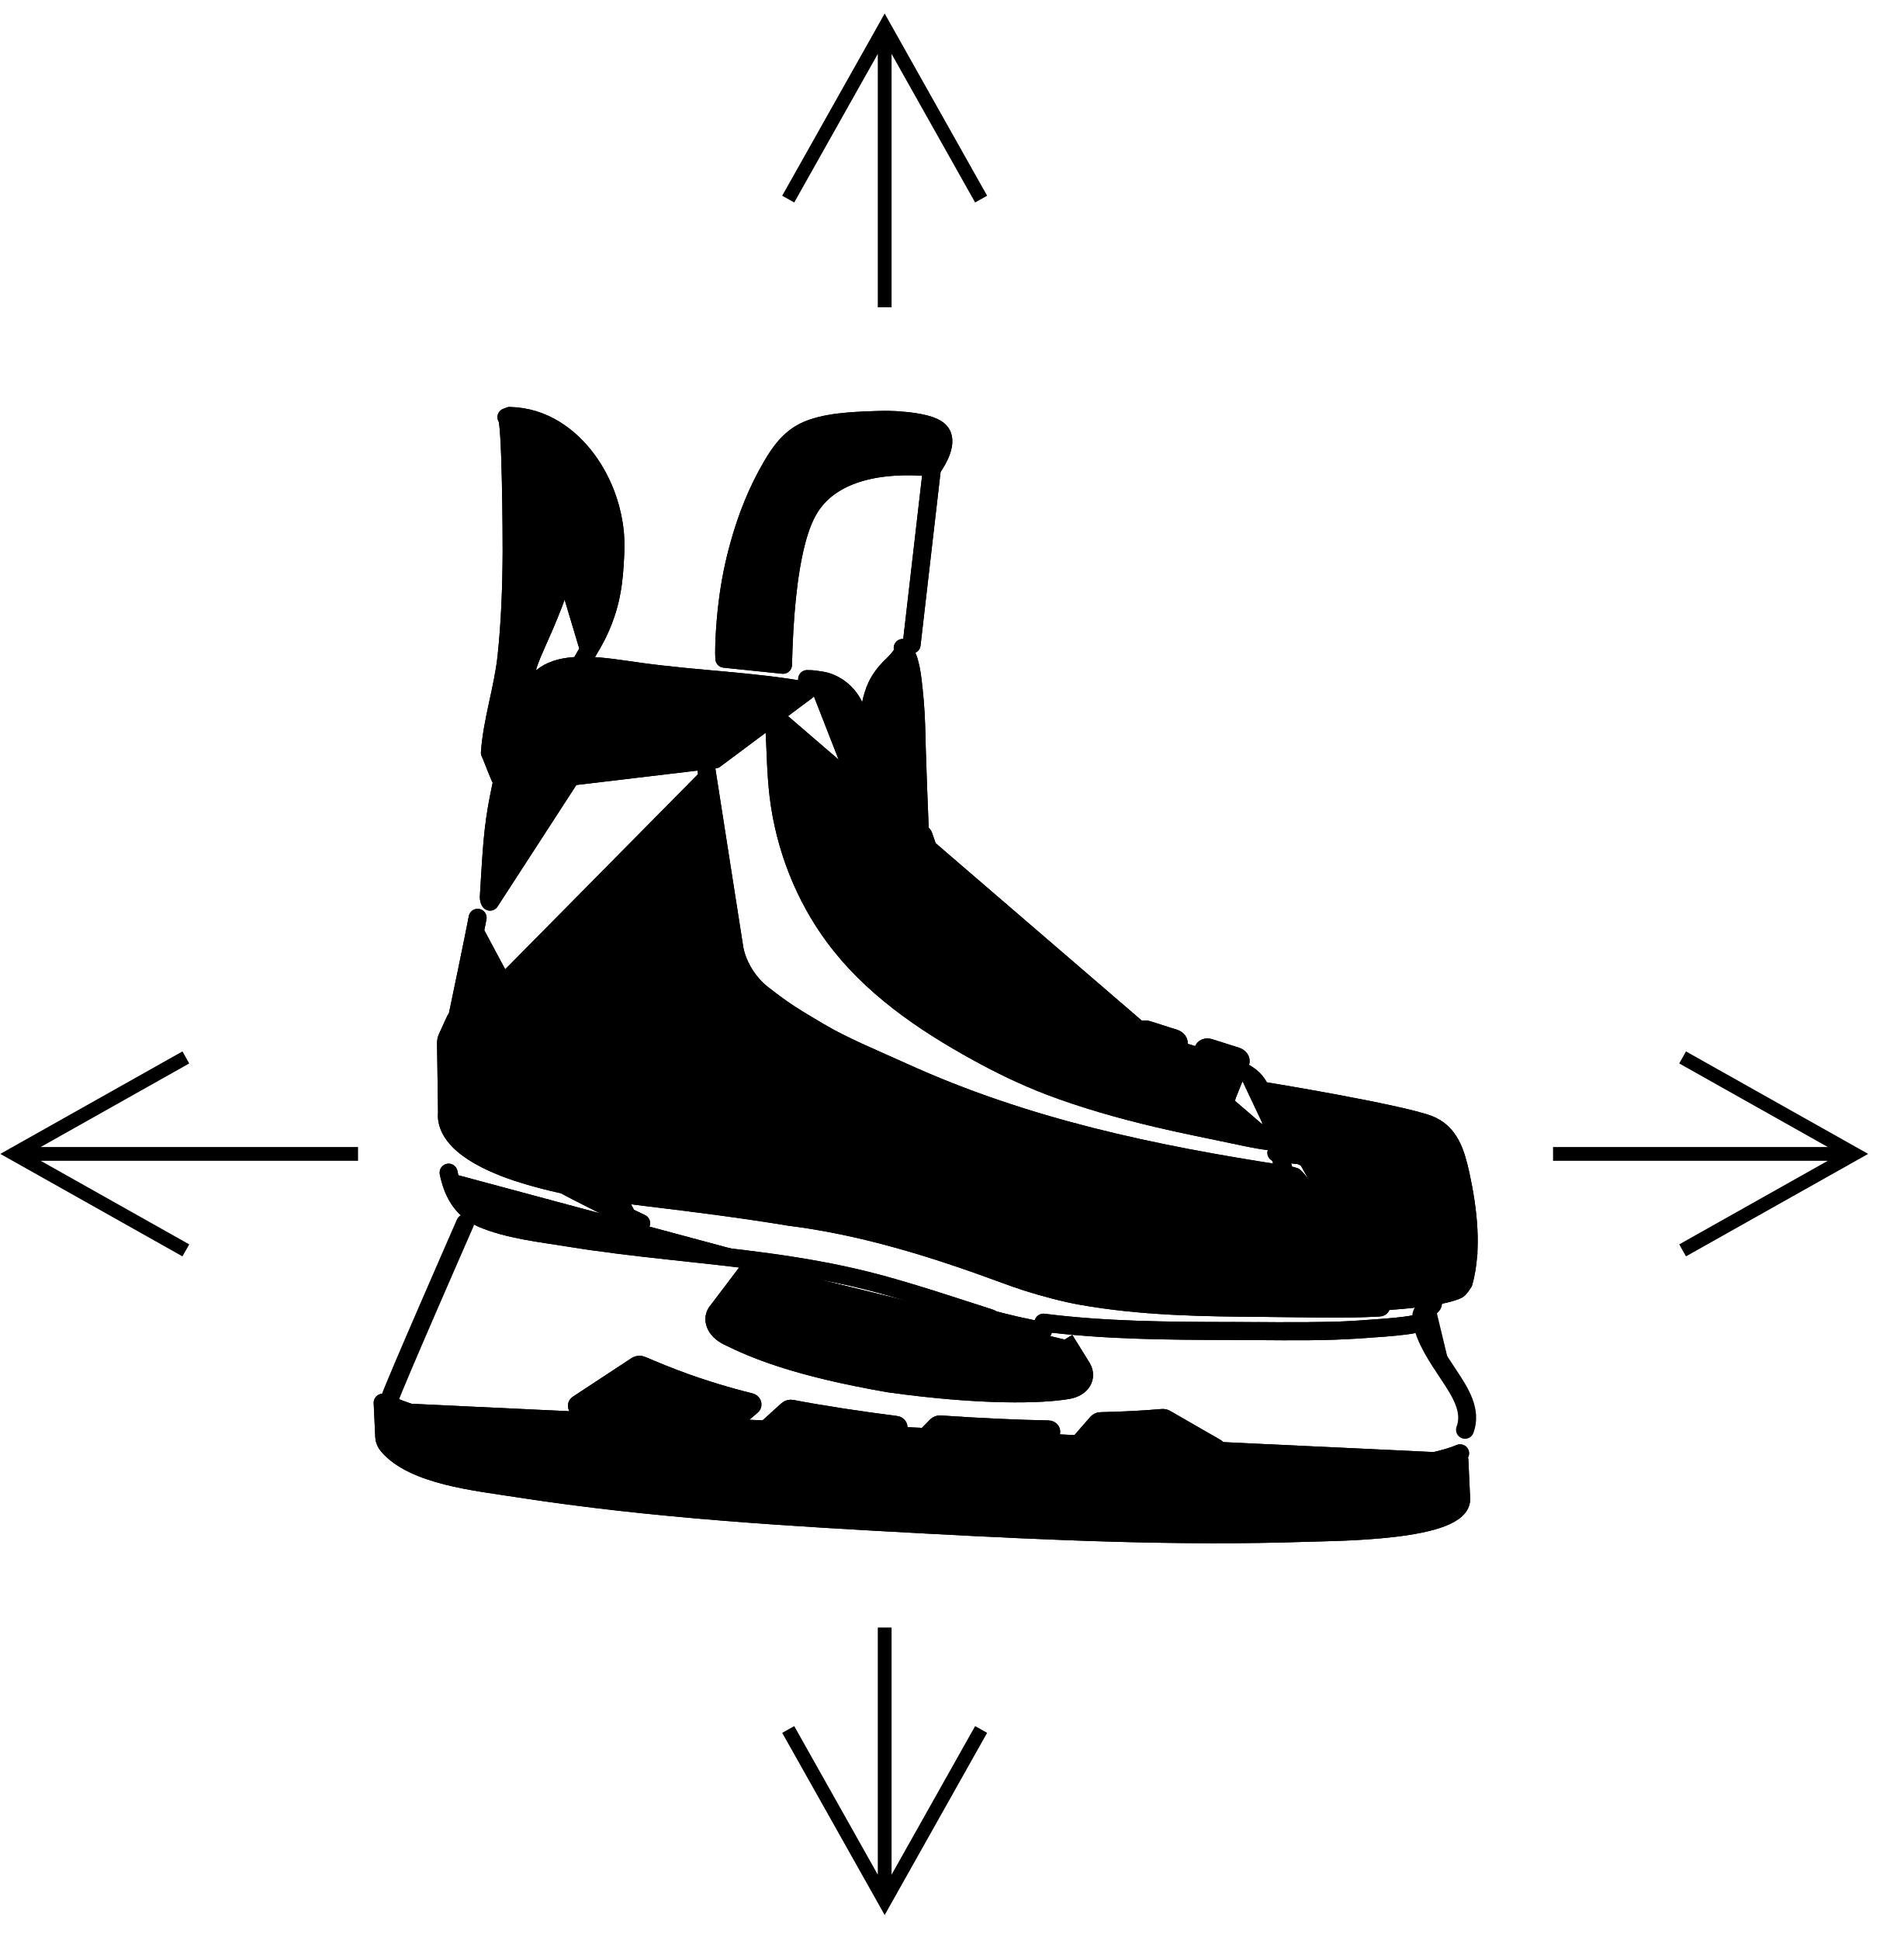
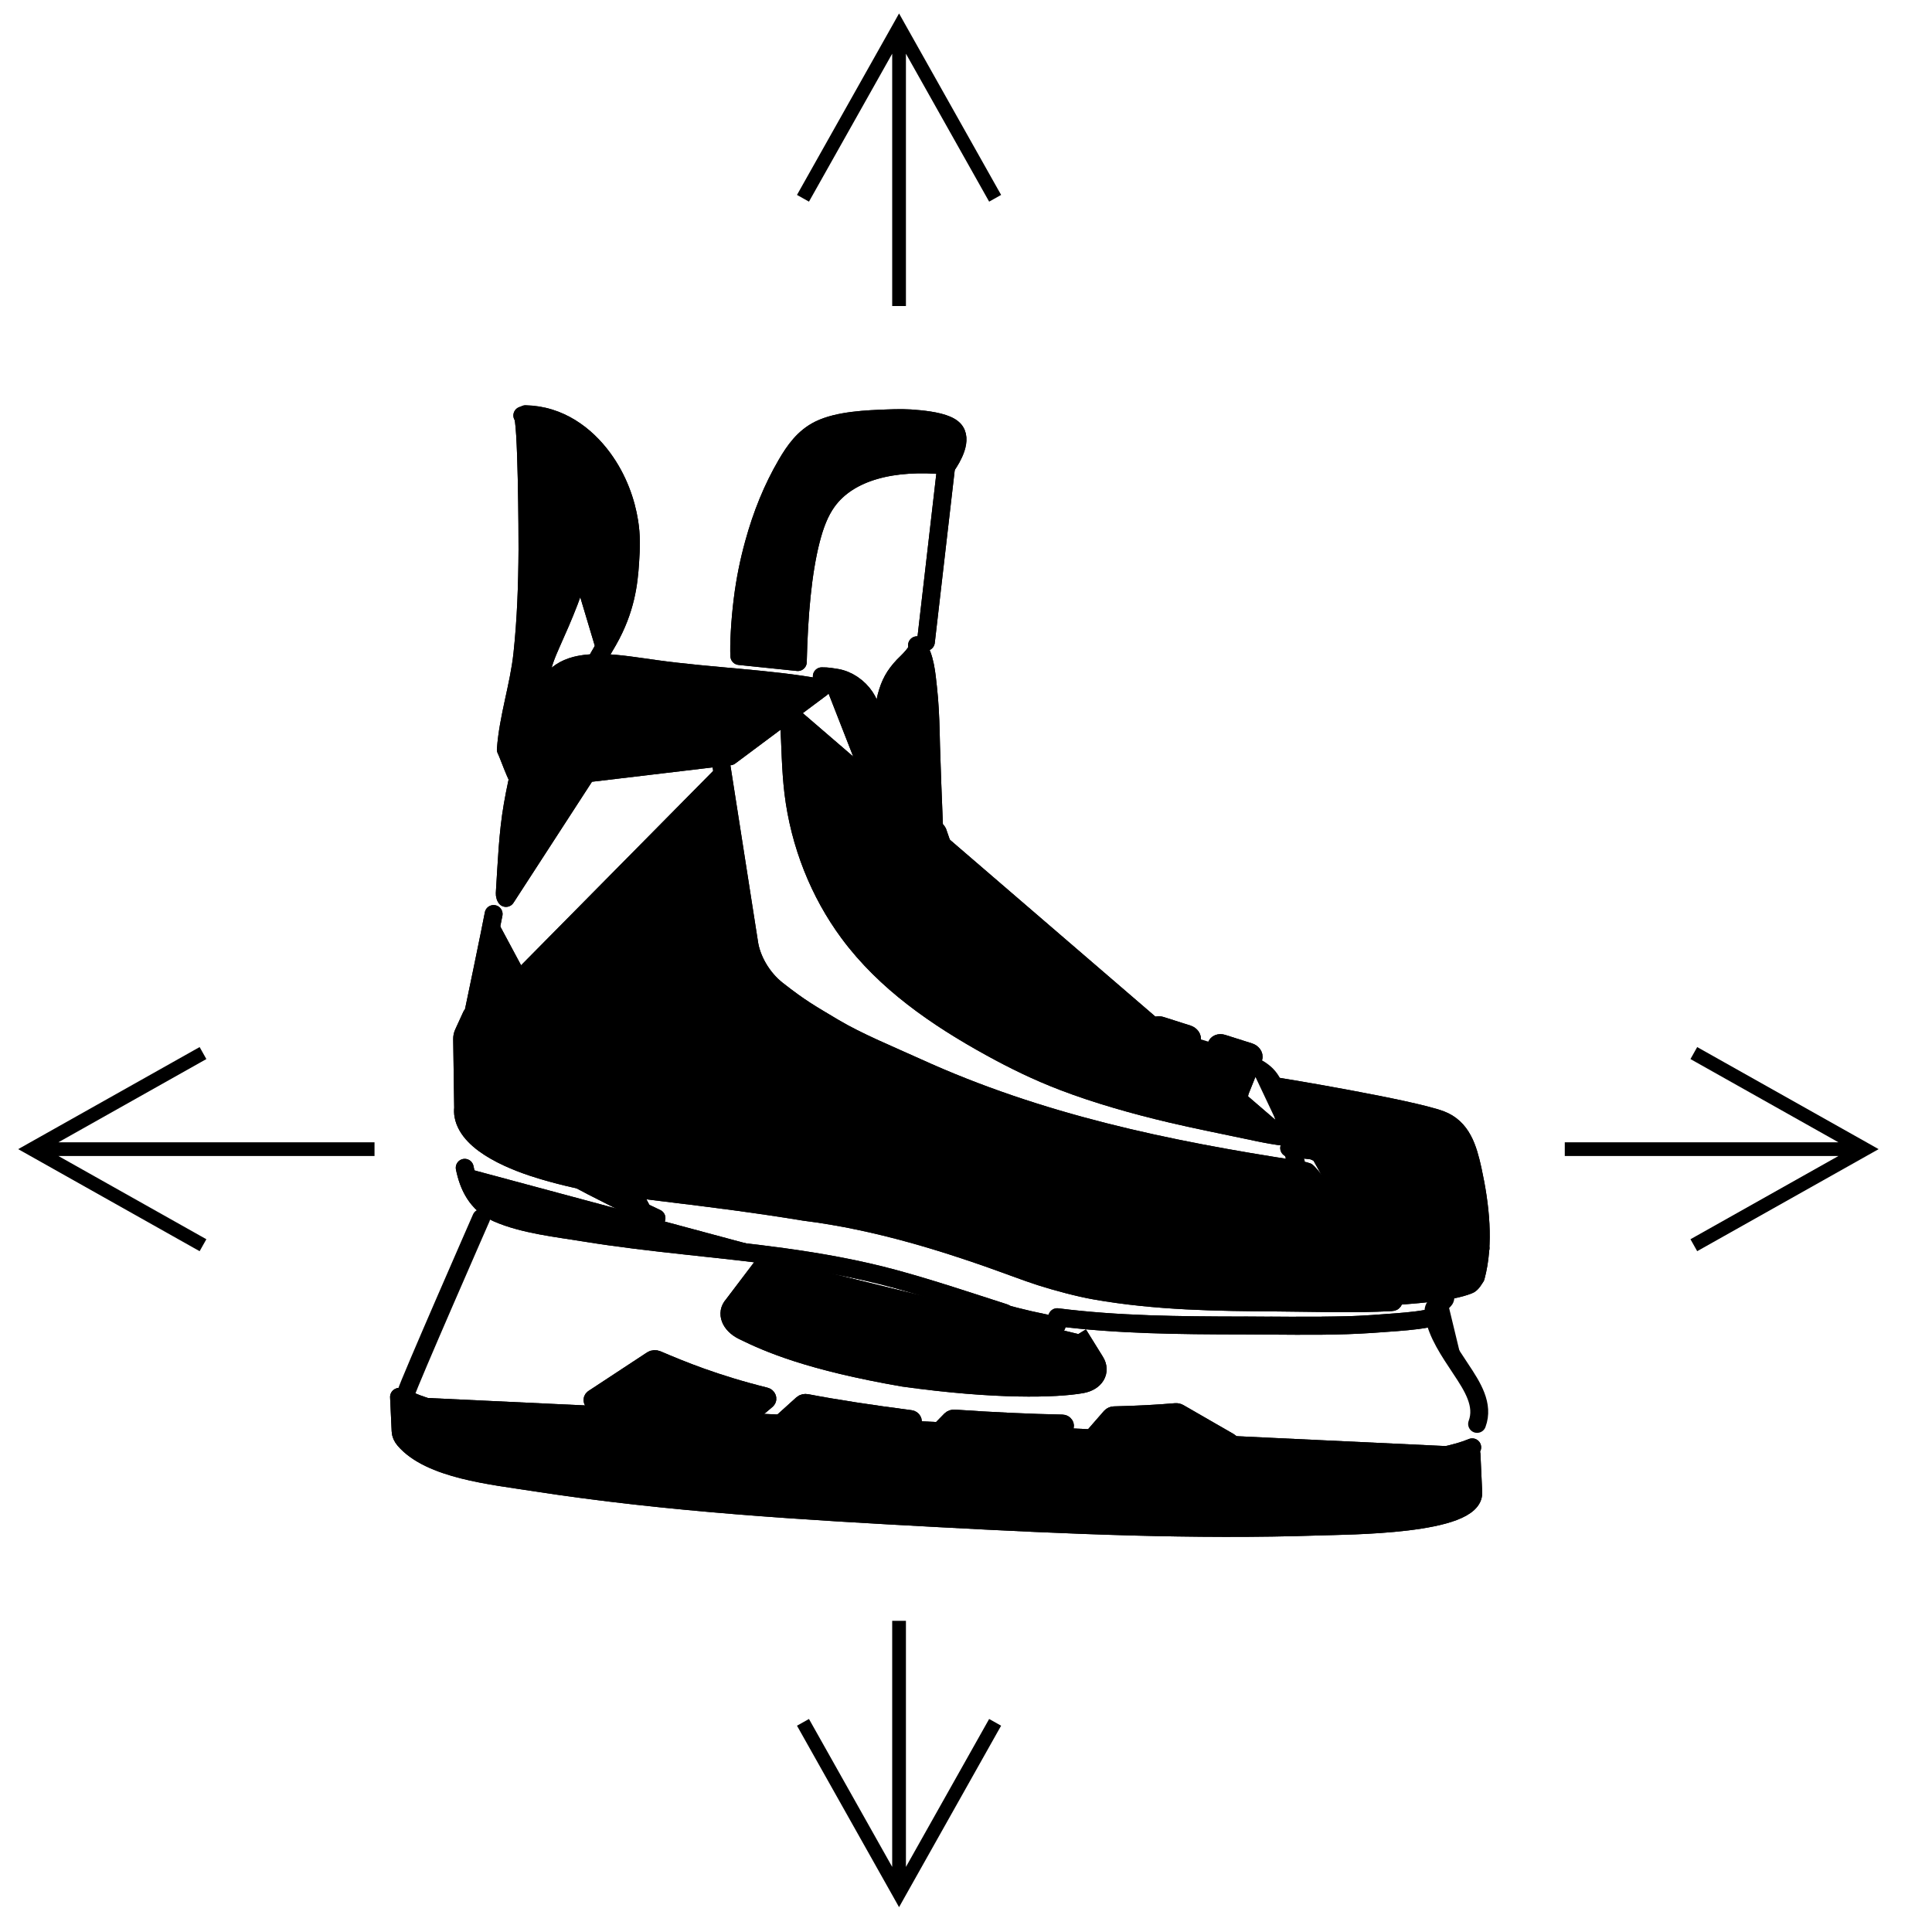
- <svg xmlns="http://www.w3.org/2000/svg" viewBox="0 0 53 54">
+ <svg xmlns="http://www.w3.org/2000/svg" viewBox="0 0 53 54" width="74" height="74">
  <path d="M10.686 39.038C15.408 41.251 37.277 41.879 40.649 40.453" stroke="black" stroke-width="0.5" stroke-linecap="round" stroke-linejoin="round" />
  <path d="M32.773 29.225C33.266 29.368 33.054 29.319 33.489 29.426" stroke="black" stroke-width="0.5" stroke-linecap="round" stroke-linejoin="round" />
  <path d="M31.063 28.715C31.117 28.73 31.172 28.745 31.228 28.761C31.404 28.811 31.588 28.865 31.775 28.92" stroke="black" stroke-width="0.5" stroke-linecap="round" stroke-linejoin="round" />
  <path d="M29.616 28.286C29.778 28.345 29.873 28.376 30.039 28.426" stroke="black" stroke-width="0.5" stroke-linecap="round" stroke-linejoin="round" />
  <path d="M28.277 27.586C28.418 27.682 28.472 27.716 28.619 27.803" stroke="black" stroke-width="0.5" stroke-linecap="round" stroke-linejoin="round" />
  <path d="M25.777 24.139C25.857 24.369 25.827 24.256 25.857 24.369" stroke="black" stroke-width="0.5" stroke-linecap="round" stroke-linejoin="round" />
  <path d="M13.297 25.547C13.273 25.702 12.686 28.548 12.652 28.669C12.632 28.742 12.608 28.807 12.601 28.861C12.595 28.893 12.596 28.921 12.599 28.956C12.665 29.817 12.942 30.878 13.608 31.547C14.144 32.085 14.824 32.506 15.488 32.865C16.198 33.249 17.091 33.694 17.849 34.047" stroke="black" stroke-width="0.5" stroke-linecap="round" stroke-linejoin="round" />
  <path d="M12.677 28.384L12.451 28.878C12.428 28.928 12.416 28.984 12.417 29.042L12.445 30.968C12.438 31.039 12.439 31.111 12.452 31.182C12.602 32 13.939 32.499 14.683 32.718C15.918 33.082 16.848 33.184 18.114 33.337C19.404 33.493 20.694 33.657 21.981 33.87C24.017 34.125 25.986 34.738 27.928 35.454C28.151 35.536 28.344 35.606 28.58 35.682C29.036 35.828 29.657 35.994 30.108 36.073C31.807 36.373 33.519 36.395 35.21 36.406C36.266 36.413 37.341 36.454 38.388 36.396C38.429 36.394 38.474 36.391 38.453 36.273C38.313 35.91 36.169 32.764 36.011 32.737C35.946 32.727 35.856 32.705 35.774 32.692C32.118 32.132 28.55 31.39 25.121 29.826C24.406 29.501 23.476 29.12 22.806 28.72C22.112 28.305 21.886 28.185 21.227 27.67C20.789 27.327 20.498 26.797 20.436 26.338L19.652 21.326" stroke="black" stroke-width="0.5" stroke-linecap="round" stroke-linejoin="round" />
  <path d="M14.601 20.117C14.491 19.05 14.629 18.617 14.914 17.979C15.565 16.522 16.396 14.632 15.578 12.917C15.373 12.488 15.02 12.027 14.731 11.822C14.578 11.714 14.444 11.677 14.099 11.613C14.231 11.638 14.245 15.036 14.243 15.357C14.238 16.336 14.204 17.312 14.101 18.276C14.004 19.183 13.704 20.037 13.638 20.95C13.719 21.107 13.893 21.658 14.141 22.073" stroke="black" stroke-width="0.5" stroke-linecap="round" stroke-linejoin="round" />
  <path fill-rule="evenodd" clip-rule="evenodd" d="M15.9 21.616L19.901 21.14L22.463 19.229C20.986 18.957 19.448 18.922 17.807 18.696C17.316 18.628 16.817 18.544 16.364 18.532C16.079 18.524 15.812 18.545 15.587 18.603C15.279 18.684 15.05 18.835 14.869 19.074C14.774 19.198 14.694 19.347 14.628 19.48C14.534 19.667 14.471 19.822 14.402 20.106C14.182 20.898 13.97 21.694 13.829 22.509C13.691 23.303 13.663 24.112 13.611 24.922C13.607 24.981 13.603 25.04 13.642 25.098L15.9 21.616Z" stroke="black" stroke-width="0.5" stroke-linecap="round" stroke-linejoin="round" />
  <path d="M16.224 18.381C16.378 18.11 16.441 18.009 16.497 17.91C16.998 17.032 17.075 16.285 17.112 15.731C17.143 15.282 17.148 14.961 17.088 14.586C17.003 14.042 16.782 13.387 16.351 12.802C15.876 12.156 15.143 11.597 14.187 11.578" stroke="black" stroke-width="0.5" stroke-linecap="round" stroke-linejoin="round" />
  <path d="M21.516 19.569C21.536 19.782 21.553 20.15 21.558 20.239C21.593 20.81 21.595 21.487 21.674 22.148C21.849 23.594 22.396 24.96 23.22 26.075C24.238 27.453 25.679 28.447 27.204 29.285C27.831 29.629 28.473 29.947 29.228 30.236C30.135 30.583 31.206 30.89 32.229 31.13C32.932 31.295 33.612 31.429 34.302 31.575C34.802 31.681 35.305 31.792 35.722 31.795" stroke="black" stroke-width="0.5" stroke-linecap="round" stroke-linejoin="round" />
  <path d="M27.1 27.364C26.934 27.256 26.776 27.14 26.628 27.017" stroke="black" stroke-width="0.5" stroke-linecap="round" stroke-linejoin="round" />
  <path d="M28.517 28.074C28.328 28 28.179 27.938 27.998 27.857" stroke="black" stroke-width="0.5" stroke-linecap="round" stroke-linejoin="round" />
  <path d="M30.022 28.601C29.851 28.544 29.679 28.488 29.508 28.431" stroke="black" stroke-width="0.5" stroke-linecap="round" stroke-linejoin="round" />
  <path d="M31.733 29.155C31.474 29.084 31.223 29.003 30.971 28.92" stroke="black" stroke-width="0.5" stroke-linecap="round" stroke-linejoin="round" />
  <path d="M33.476 29.481C33.208 29.433 32.955 29.394 32.711 29.355" stroke="black" stroke-width="0.5" stroke-linecap="round" stroke-linejoin="round" />
  <path d="M35.722 32.496C35.677 32.305 35.648 32.212 35.617 32.104C35.522 31.776 35.411 31.315 35.316 30.973C35.269 30.807 35.225 30.669 35.171 30.518C35.114 30.359 35.044 30.185 34.899 30.039C34.781 29.921 34.613 29.822 34.419 29.738" stroke="black" stroke-width="0.5" stroke-linecap="round" stroke-linejoin="round" />
  <path d="M25.46 25.891C25.576 26.015 25.637 26.064 25.77 26.19C25.824 26.242 25.882 26.297 25.941 26.354" stroke="black" stroke-width="0.5" stroke-linecap="round" stroke-linejoin="round" />
  <path d="M24.597 24.542C24.628 24.604 24.628 24.603 24.66 24.664C24.74 24.815 24.823 24.962 24.909 25.102" stroke="black" stroke-width="0.5" stroke-linecap="round" stroke-linejoin="round" />
  <path d="M22.47 18.902C22.63 18.899 22.787 18.928 22.881 18.944C23.2 18.997 23.501 19.208 23.68 19.477C23.993 19.944 23.943 20.585 23.948 21.166C23.953 21.867 24.039 22.481 24.177 23.167C24.21 23.307 24.262 23.474 24.329 23.656" stroke="black" stroke-width="0.5" stroke-linecap="round" stroke-linejoin="round" />
  <path d="M35.042 30.345C35.22 30.364 38.925 30.983 39.765 31.294C40.361 31.519 40.529 32.09 40.663 32.698C40.877 33.68 41 34.763 40.749 35.692C40.634 35.881 40.587 35.902 40.536 35.922C40.013 36.121 39.167 36.171 38.335 36.241" stroke="black" stroke-width="0.5" stroke-linecap="round" stroke-linejoin="round" />
  <path d="M35.533 32.088C35.799 32.1 38.266 32.42 39.365 32.564C39.686 32.606 39.971 32.807 40.1 33.081L40.881 34.892" stroke="black" stroke-width="0.5" stroke-linecap="round" stroke-linejoin="round" />
  <path d="M10.854 38.928C10.922 38.671 12.95 34.043 12.95 34.043" stroke="black" stroke-width="0.5" stroke-linecap="round" stroke-linejoin="round" />
  <path d="M39.897 36.121C39.9 36.22 39.904 36.256 39.897 36.286C39.871 36.404 39.679 36.433 39.607 36.521C39.554 36.584 39.562 36.679 39.579 36.772C39.669 37.282 40 37.765 40.331 38.265C40.658 38.757 40.984 39.265 40.785 39.799" stroke="black" stroke-width="0.5" stroke-linecap="round" stroke-linejoin="round" />
  <path fill-rule="evenodd" clip-rule="evenodd" d="M20.165 18.336C20.147 18.029 20.181 17.373 20.256 16.772C20.326 16.202 20.434 15.683 20.57 15.191C20.791 14.384 21.088 13.651 21.482 12.976C21.707 12.591 21.963 12.224 22.395 12.009C22.934 11.743 23.747 11.716 24.28 11.695C24.6 11.684 24.82 11.675 25.221 11.717C25.541 11.751 25.976 11.818 26.155 11.998C26.43 12.271 26.113 12.806 25.965 13.016C24.475 12.866 23.23 13.175 22.622 14.02C22.41 14.315 22.275 14.674 22.167 15.094C21.934 16.003 21.83 17.196 21.799 18.505L20.165 18.336Z" stroke="black" stroke-width="0.5" stroke-linecap="round" stroke-linejoin="round" />
  <path d="M25.606 23.086C25.551 21.761 25.55 21.614 25.545 21.485C25.522 20.861 25.521 20.752 25.514 20.458C25.503 20.044 25.485 19.629 25.438 19.214C25.397 18.846 25.362 18.362 25.131 18.035C25.229 18.175 24.821 18.532 24.749 18.609C24.498 18.877 24.372 19.102 24.274 19.475C24.087 20.185 24.181 21.896 24.916 23.338" stroke="black" stroke-width="0.5" stroke-linecap="round" stroke-linejoin="round" />
  <path d="M25.97 12.825L25.379 17.942" stroke="black" stroke-width="0.5" stroke-linecap="round" stroke-linejoin="round" />
  <path d="M27.497 28.416C27.439 28.581 27.27 28.69 27.066 28.676C26.808 28.658 26.592 28.448 26.584 28.209C26.579 28.071 26.644 27.953 26.748 27.881" stroke="black" stroke-width="0.5" stroke-linecap="round" stroke-linejoin="round" />
  <path d="M20.981 35.162L19.984 36.477C19.782 36.701 19.907 37.023 20.26 37.198C20.962 37.544 22.109 38.049 24.749 38.507C27.33 38.867 29.012 38.818 29.732 38.692C30.115 38.626 30.287 38.333 30.114 38.054L29.639 37.288" stroke="black" stroke-width="0.5" />
  <path d="M40.629 40.647L40.678 41.714C40.721 42.643 37.128 42.64 36.377 42.666C32.868 42.784 29.295 42.625 25.752 42.435C21.991 42.234 18.174 42.011 14.425 41.429C13.255 41.247 11.518 41.075 10.804 40.246C10.738 40.17 10.7 40.084 10.697 39.998L10.653 39.045" stroke="black" stroke-width="0.5" stroke-linecap="round" stroke-linejoin="round" />
  <path d="M27.504 36.695C27.962 36.825 28.585 36.972 29.037 37.043" stroke="black" stroke-width="0.5" stroke-linecap="round" stroke-linejoin="round" />
  <path d="M12.489 32.64C12.589 33.133 12.817 33.652 13.403 33.909C14.131 34.228 15.09 34.33 15.868 34.457C17.702 34.755 19.546 34.88 21.383 35.133C22.431 35.277 23.479 35.464 24.505 35.743C25.541 36.025 26.555 36.368 27.576 36.695" stroke="black" stroke-width="0.5" stroke-linecap="round" stroke-linejoin="round" />
  <path d="M39.656 36.795C39.311 36.889 38.925 36.925 38.548 36.955C38.085 36.992 37.616 37.025 37.147 37.041C36.675 37.057 36.201 37.059 35.726 37.057C35.251 37.056 34.776 37.05 34.301 37.048L34.173 37.048C32.475 37.044 30.755 37.032 29.049 36.816" stroke="black" stroke-width="0.5" stroke-linecap="round" stroke-linejoin="round" />
  <path fill-rule="evenodd" clip-rule="evenodd" d="M29.903 40.51C31.455 40.529 32.768 40.487 33.84 40.41C33.904 40.405 33.918 40.334 33.861 40.301L32.455 39.491C32.426 39.474 32.392 39.466 32.359 39.469C31.868 39.512 31.295 39.543 30.642 39.558C30.604 39.559 30.568 39.574 30.546 39.599L29.838 40.411C29.804 40.45 29.843 40.51 29.903 40.51Z" stroke="black" stroke-width="0.5" />
  <path fill-rule="evenodd" clip-rule="evenodd" d="M25.416 40.517C26.487 40.592 27.506 40.645 28.435 40.675C28.476 40.677 28.513 40.663 28.538 40.637L29.253 39.886C29.288 39.849 29.25 39.789 29.191 39.788C28.322 39.772 27.234 39.723 26.181 39.649C26.139 39.645 26.099 39.659 26.073 39.685L25.358 40.418C25.323 40.454 25.357 40.513 25.416 40.517Z" stroke="black" stroke-width="0.5" />
  <path fill-rule="evenodd" clip-rule="evenodd" d="M24.257 40.54L25.001 39.764C25.035 39.728 25.004 39.67 24.948 39.663C23.867 39.524 22.848 39.368 22.046 39.214C22 39.205 21.955 39.216 21.925 39.243L21.046 40.037C21.008 40.071 21.037 40.132 21.095 40.14L24.137 40.576C24.184 40.583 24.229 40.569 24.257 40.54Z" stroke="black" stroke-width="0.5" />
  <path fill-rule="evenodd" clip-rule="evenodd" d="M16.116 39.195C17.037 39.455 18.424 39.738 19.741 39.993C19.829 40.01 19.916 39.99 19.976 39.939L20.93 39.133C20.968 39.101 20.945 39.041 20.89 39.028C19.491 38.681 18.541 38.289 17.865 38C17.818 37.98 17.764 37.983 17.725 38.008L16.086 39.086C16.041 39.115 16.06 39.18 16.116 39.195Z" stroke="black" stroke-width="0.5" />
  <path d="M26.074 27.515C25.998 27.638 25.851 27.714 25.679 27.701C25.422 27.683 25.206 27.473 25.198 27.232C25.191 27.051 25.303 26.904 25.468 26.849" stroke="black" stroke-width="0.5" stroke-linecap="round" stroke-linejoin="round" />
  <path d="M30.701 29.683C30.709 29.913 30.506 30.086 30.248 30.069C29.989 30.052 29.772 29.85 29.764 29.62" stroke="black" stroke-width="0.5" stroke-linecap="round" stroke-linejoin="round" />
  <path d="M32.445 30.164C32.453 30.401 32.251 30.579 31.992 30.561C31.735 30.543 31.518 30.336 31.51 30.099C31.507 30.019 31.528 29.946 31.567 29.884" stroke="black" stroke-width="0.5" stroke-linecap="round" stroke-linejoin="round" />
  <path d="M34.144 30.544C34.153 30.774 33.95 30.947 33.691 30.93C33.433 30.912 33.216 30.711 33.208 30.48" stroke="black" stroke-width="0.5" stroke-linecap="round" stroke-linejoin="round" />
  <path fill-rule="evenodd" clip-rule="evenodd" d="M23.634 24.569L23.418 24.11C23.385 24.042 23.421 23.965 23.5 23.936L25.483 23.176C25.57 23.143 25.674 23.179 25.709 23.255L25.958 23.974C25.994 24.049 25.946 24.133 25.855 24.155L23.839 24.654C23.756 24.675 23.667 24.637 23.634 24.569Z" stroke="black" stroke-width="0.5" stroke-linecap="round" stroke-linejoin="round" />
  <path fill-rule="evenodd" clip-rule="evenodd" d="M25.801 27.468L25.417 27.104C25.36 27.049 25.351 26.968 25.398 26.917L26.532 25.688C26.583 25.633 26.68 25.636 26.744 25.696L27.264 26.291C27.327 26.351 27.33 26.442 27.27 26.49L26 27.488C25.945 27.531 25.858 27.522 25.801 27.468Z" stroke="black" stroke-width="0.5" stroke-linecap="round" stroke-linejoin="round" />
  <path fill-rule="evenodd" clip-rule="evenodd" d="M27.163 28.523L26.727 28.218C26.662 28.172 26.637 28.094 26.67 28.039L27.485 26.703C27.521 26.642 27.614 26.633 27.686 26.683L28.339 27.238C28.411 27.288 28.433 27.376 28.386 27.43L27.354 28.518C27.311 28.567 27.228 28.569 27.163 28.523Z" stroke="black" stroke-width="0.5" stroke-linecap="round" stroke-linejoin="round" />
  <path fill-rule="evenodd" clip-rule="evenodd" d="M28.821 29.317L28.343 29.084C28.271 29.049 28.23 28.98 28.249 28.925L28.671 27.659C28.692 27.599 28.776 27.58 28.855 27.619L29.608 27.969C29.686 28.007 29.727 28.086 29.695 28.141L29 29.29C28.971 29.34 28.893 29.352 28.821 29.317Z" stroke="black" stroke-width="0.5" stroke-linecap="round" stroke-linejoin="round" />
  <path fill-rule="evenodd" clip-rule="evenodd" d="M30.47 29.881L29.967 29.721C29.892 29.697 29.84 29.633 29.849 29.575L30.066 28.225C30.076 28.161 30.154 28.129 30.237 28.156L30.988 28.395C31.071 28.422 31.123 28.495 31.102 28.556L30.637 29.826C30.618 29.881 30.545 29.905 30.47 29.881Z" stroke="black" stroke-width="0.5" stroke-linecap="round" stroke-linejoin="round" />
  <path fill-rule="evenodd" clip-rule="evenodd" d="M32.214 30.348L31.711 30.187C31.636 30.163 31.584 30.099 31.593 30.041L31.777 28.733C31.787 28.669 31.865 28.637 31.948 28.664L32.699 28.903C32.782 28.93 32.834 29.004 32.813 29.064L32.382 30.293C32.363 30.348 32.289 30.372 32.214 30.348Z" stroke="black" stroke-width="0.5" stroke-linecap="round" stroke-linejoin="round" />
  <path fill-rule="evenodd" clip-rule="evenodd" d="M33.934 30.697L33.431 30.537C33.356 30.513 33.304 30.449 33.313 30.392L33.499 29.233C33.508 29.169 33.587 29.137 33.67 29.164L34.421 29.402C34.504 29.429 34.557 29.502 34.536 29.562L34.102 30.642C34.083 30.697 34.01 30.721 33.934 30.697Z" stroke="black" stroke-width="0.5" stroke-linecap="round" stroke-linejoin="round" />
  <path d="M10.686 39.038C15.408 41.251 37.277 41.879 40.649 40.453" stroke="black" stroke-width="0.5" stroke-linecap="round" stroke-linejoin="round" />
  <path d="M27.132 26.578C27.269 26.725 27.255 26.704 27.417 26.847" stroke="black" stroke-width="0.5" stroke-linecap="round" stroke-linejoin="round" />
  <path d="M26.246 25.355C26.336 25.491 26.412 25.594 26.507 25.718" stroke="black" stroke-width="0.5" stroke-linecap="round" stroke-linejoin="round" />
  <path d="M13.297 25.547C13.273 25.702 12.686 28.548 12.652 28.669C12.632 28.742 12.608 28.807 12.601 28.861C12.595 28.893 12.596 28.921 12.599 28.956C12.665 29.817 12.942 30.878 13.608 31.547C14.144 32.085 14.824 32.506 15.488 32.865C16.198 33.249 17.091 33.694 17.849 34.047" stroke="black" stroke-width="0.5" stroke-linecap="round" stroke-linejoin="round" />
  <path d="M12.677 28.384L12.451 28.878C12.428 28.928 12.416 28.984 12.417 29.042L12.445 30.968C12.438 31.039 12.439 31.111 12.452 31.182C12.602 32 13.939 32.499 14.683 32.718C15.918 33.082 16.848 33.184 18.114 33.337C19.404 33.493 20.694 33.657 21.981 33.87C24.017 34.125 25.986 34.738 27.928 35.454C28.151 35.536 28.344 35.606 28.58 35.682C29.036 35.828 29.657 35.994 30.108 36.073C31.807 36.373 33.519 36.395 35.21 36.406C36.266 36.413 37.341 36.454 38.388 36.396C38.429 36.394 38.474 36.391 38.453 36.273C38.313 35.91 36.169 32.764 36.011 32.737C35.946 32.727 35.856 32.705 35.774 32.692C32.118 32.132 28.55 31.39 25.121 29.826C24.406 29.501 23.476 29.12 22.806 28.72C22.112 28.305 21.886 28.185 21.227 27.67C20.789 27.327 20.498 26.797 20.436 26.338L19.652 21.326" stroke="black" stroke-width="0.5" stroke-linecap="round" stroke-linejoin="round" />
  <path d="M14.601 20.117C14.491 19.05 14.629 18.617 14.914 17.979C15.565 16.522 16.396 14.632 15.578 12.917C15.373 12.488 15.02 12.027 14.731 11.822C14.578 11.714 14.444 11.677 14.099 11.613C14.231 11.638 14.245 15.036 14.243 15.357C14.238 16.336 14.204 17.312 14.101 18.276C14.004 19.183 13.704 20.037 13.638 20.95C13.719 21.107 13.893 21.658 14.141 22.073" stroke="black" stroke-width="0.5" stroke-linecap="round" stroke-linejoin="round" />
  <path fill-rule="evenodd" clip-rule="evenodd" d="M15.9 21.616L19.901 21.14L22.463 19.229C20.986 18.957 19.448 18.922 17.807 18.696C17.316 18.628 16.817 18.544 16.364 18.532C16.079 18.524 15.812 18.545 15.587 18.603C15.279 18.684 15.05 18.835 14.869 19.074C14.774 19.198 14.694 19.347 14.628 19.48C14.534 19.667 14.471 19.822 14.402 20.106C14.182 20.898 13.97 21.694 13.829 22.509C13.691 23.303 13.663 24.112 13.611 24.922C13.607 24.981 13.603 25.04 13.642 25.098L15.9 21.616Z" stroke="black" stroke-width="0.5" stroke-linecap="round" stroke-linejoin="round" />
  <path d="M16.224 18.381C16.378 18.11 16.441 18.009 16.497 17.91C16.998 17.032 17.075 16.285 17.112 15.731C17.143 15.282 17.148 14.961 17.088 14.586C17.003 14.042 16.782 13.387 16.351 12.802C15.876 12.156 15.143 11.597 14.187 11.578" stroke="black" stroke-width="0.5" stroke-linecap="round" stroke-linejoin="round" />
  <path d="M21.516 19.569C21.536 19.782 21.553 20.15 21.558 20.239C21.593 20.81 21.595 21.487 21.674 22.148C21.849 23.594 22.396 24.96 23.22 26.075C24.238 27.453 25.679 28.447 27.204 29.285C27.831 29.629 28.473 29.947 29.228 30.236C30.135 30.583 31.206 30.89 32.229 31.13C32.932 31.295 33.612 31.429 34.302 31.575C34.802 31.681 35.305 31.792 35.722 31.795" stroke="black" stroke-width="0.5" stroke-linecap="round" stroke-linejoin="round" />
  <path fill-rule="evenodd" clip-rule="evenodd" d="M25.451 25.821L26.368 25.331C26.441 25.293 26.457 25.202 26.404 25.133L26.005 24.482C25.952 24.413 25.851 24.395 25.786 24.442L24.345 25.488C24.285 25.531 24.277 25.613 24.325 25.675L24.648 26.092C24.696 26.155 24.785 26.176 24.851 26.142L25.451 25.821Z" stroke="black" stroke-width="0.5" stroke-linecap="round" stroke-linejoin="round" />
  <path d="M22.47 18.902C22.63 18.899 22.787 18.928 22.881 18.944C23.2 18.997 23.501 19.208 23.68 19.477C23.993 19.944 23.943 20.585 23.948 21.166C23.953 21.867 24.039 22.481 24.177 23.167C24.21 23.307 24.262 23.474 24.329 23.656" stroke="black" stroke-width="0.5" stroke-linecap="round" stroke-linejoin="round" />
  <path d="M35.042 30.345C35.22 30.364 38.925 30.983 39.765 31.294C40.361 31.519 40.529 32.09 40.663 32.698C40.877 33.68 41 34.763 40.749 35.692C40.634 35.881 40.587 35.902 40.536 35.922C40.013 36.121 39.167 36.171 38.335 36.241" stroke="black" stroke-width="0.5" stroke-linecap="round" stroke-linejoin="round" />
  <path d="M35.533 32.088C35.799 32.1 38.266 32.42 39.365 32.564C39.686 32.606 39.971 32.807 40.1 33.081L40.881 34.892" stroke="black" stroke-width="0.5" stroke-linecap="round" stroke-linejoin="round" />
  <path fill-rule="evenodd" clip-rule="evenodd" d="M20.165 18.336C20.147 18.029 20.181 17.373 20.256 16.772C20.326 16.202 20.434 15.683 20.57 15.191C20.791 14.384 21.088 13.651 21.482 12.976C21.707 12.591 21.963 12.224 22.395 12.009C22.934 11.743 23.747 11.716 24.28 11.695C24.6 11.684 24.82 11.675 25.221 11.717C25.541 11.751 25.976 11.818 26.155 11.998C26.43 12.271 26.113 12.806 25.965 13.016C24.475 12.866 23.23 13.175 22.622 14.02C22.41 14.315 22.275 14.674 22.167 15.094C21.934 16.003 21.83 17.196 21.799 18.505L20.165 18.336Z" stroke="black" stroke-width="0.5" stroke-linecap="round" stroke-linejoin="round" />
  <path d="M25.606 23.086C25.551 21.761 25.55 21.614 25.545 21.485C25.522 20.861 25.521 20.752 25.514 20.458C25.503 20.044 25.485 19.629 25.438 19.214C25.397 18.846 25.362 18.362 25.131 18.035C25.229 18.175 24.821 18.532 24.749 18.609C24.498 18.877 24.372 19.102 24.274 19.475C24.087 20.185 24.181 21.896 24.916 23.338" stroke="black" stroke-width="0.5" stroke-linecap="round" stroke-linejoin="round" />
  <path d="M25.97 12.825L25.379 17.942" stroke="black" stroke-width="0.5" stroke-linecap="round" stroke-linejoin="round" />
  <path d="M29.082 29.163C29.037 29.347 28.859 29.473 28.641 29.457C28.383 29.439 28.168 29.23 28.159 28.991C28.155 28.861 28.212 28.748 28.307 28.675" stroke="black" stroke-width="0.5" stroke-linecap="round" stroke-linejoin="round" />
  <path d="M20.981 35.162L19.984 36.477C19.782 36.701 19.907 37.023 20.26 37.198C20.962 37.544 22.109 38.049 24.749 38.507C27.33 38.867 29.012 38.818 29.732 38.692C30.115 38.626 30.287 38.333 30.114 38.054L29.639 37.288" stroke="black" stroke-width="0.5" />
  <path d="M23.922 24.768C23.843 24.828 23.738 24.86 23.622 24.852C23.365 24.834 23.15 24.622 23.142 24.379C23.133 24.136 23.294 23.951 23.552 23.97" stroke="black" stroke-width="0.5" stroke-linecap="round" stroke-linejoin="round" />
  <path d="M40.629 40.647L40.678 41.714C40.721 42.643 37.128 42.64 36.377 42.666C32.868 42.784 29.295 42.625 25.752 42.435C21.991 42.234 18.174 42.011 14.425 41.429C13.255 41.247 11.518 41.075 10.804 40.246C10.738 40.17 10.7 40.084 10.697 39.998L10.653 39.045" stroke="black" stroke-width="0.5" stroke-linecap="round" stroke-linejoin="round" />
  <path d="M27.504 36.695C27.962 36.825 28.585 36.972 29.037 37.043" stroke="black" stroke-width="0.5" stroke-linecap="round" stroke-linejoin="round" />
  <path d="M12.489 32.64C12.589 33.133 12.817 33.652 13.403 33.909C14.131 34.228 15.09 34.33 15.868 34.457C17.702 34.755 19.546 34.88 21.383 35.133C22.431 35.277 23.479 35.464 24.505 35.743C25.541 36.025 26.555 36.368 27.576 36.695" stroke="black" stroke-width="0.5" stroke-linecap="round" stroke-linejoin="round" />
  <path d="M39.656 36.795C39.311 36.889 38.925 36.925 38.548 36.955C38.085 36.992 37.616 37.025 37.147 37.041C36.675 37.057 36.201 37.059 35.726 37.057C35.251 37.056 34.776 37.05 34.301 37.048L34.173 37.048C32.475 37.044 30.755 37.032 29.049 36.816" stroke="black" stroke-width="0.5" stroke-linecap="round" stroke-linejoin="round" />
  <path fill-rule="evenodd" clip-rule="evenodd" d="M29.903 40.51C31.455 40.529 32.768 40.487 33.84 40.41C33.904 40.405 33.918 40.334 33.861 40.301L32.455 39.491C32.426 39.474 32.392 39.466 32.359 39.469C31.868 39.512 31.295 39.543 30.642 39.558C30.604 39.559 30.568 39.574 30.546 39.599L29.838 40.411C29.804 40.45 29.843 40.51 29.903 40.51Z" stroke="black" stroke-width="0.5" />
  <path fill-rule="evenodd" clip-rule="evenodd" d="M25.416 40.517C26.487 40.592 27.506 40.645 28.435 40.675C28.476 40.677 28.513 40.663 28.538 40.637L29.253 39.886C29.288 39.849 29.25 39.789 29.191 39.788C28.322 39.772 27.234 39.723 26.181 39.649C26.139 39.645 26.099 39.659 26.073 39.685L25.358 40.418C25.323 40.454 25.357 40.513 25.416 40.517Z" stroke="black" stroke-width="0.5" />
  <path fill-rule="evenodd" clip-rule="evenodd" d="M24.257 40.54L25.001 39.764C25.035 39.728 25.004 39.67 24.948 39.663C23.867 39.524 22.848 39.368 22.046 39.214C22 39.205 21.955 39.216 21.925 39.243L21.046 40.037C21.008 40.071 21.037 40.132 21.095 40.14L24.137 40.576C24.184 40.583 24.229 40.569 24.257 40.54Z" stroke="black" stroke-width="0.5" />
  <path fill-rule="evenodd" clip-rule="evenodd" d="M16.116 39.195C17.037 39.455 18.424 39.738 19.741 39.993C19.829 40.01 19.916 39.99 19.976 39.939L20.93 39.133C20.968 39.101 20.945 39.041 20.89 39.028C19.491 38.681 18.541 38.289 17.865 38C17.818 37.98 17.764 37.983 17.725 38.008L16.086 39.086C16.041 39.115 16.06 39.18 16.116 39.195Z" stroke="black" stroke-width="0.5" />
  <path d="M24.913 26.189C24.831 26.262 24.716 26.303 24.588 26.294C24.33 26.275 24.115 26.064 24.106 25.822C24.1 25.64 24.212 25.427 24.446 25.443" stroke="black" stroke-width="0.5" stroke-linecap="round" stroke-linejoin="round" />
  <path d="M30.705 29.67C30.714 29.908 30.511 30.086 30.253 30.068C29.995 30.05 29.779 29.842 29.77 29.605C29.767 29.516 29.793 29.436 29.84 29.371" stroke="black" stroke-width="0.5" stroke-linecap="round" stroke-linejoin="round" />
  <path d="M32.441 30.176C32.449 30.407 32.246 30.58 31.987 30.562C31.729 30.545 31.512 30.344 31.504 30.113" stroke="black" stroke-width="0.5" stroke-linecap="round" stroke-linejoin="round" />
  <path d="M33.223 30.475C33.219 30.351 33.235 30.258 33.316 30.183" stroke="black" stroke-width="0.5" stroke-linecap="round" stroke-linejoin="round" />
  <path fill-rule="evenodd" clip-rule="evenodd" d="M23.634 24.569L23.418 24.11C23.385 24.042 23.421 23.965 23.5 23.936L25.483 23.176C25.57 23.143 25.674 23.179 25.709 23.255L25.958 23.974C25.994 24.049 25.946 24.133 25.855 24.155L23.839 24.654C23.756 24.675 23.667 24.637 23.634 24.569Z" stroke="black" stroke-width="0.5" stroke-linecap="round" stroke-linejoin="round" />
  <path fill-rule="evenodd" clip-rule="evenodd" d="M24.648 26.092L24.325 25.675C24.277 25.613 24.286 25.531 24.345 25.488L25.786 24.442C25.851 24.395 25.952 24.413 26.005 24.482L26.404 25.133C26.457 25.202 26.441 25.293 26.368 25.331L24.851 26.142C24.785 26.176 24.696 26.155 24.648 26.092Z" stroke="black" stroke-width="0.5" stroke-linecap="round" stroke-linejoin="round" />
  <path fill-rule="evenodd" clip-rule="evenodd" d="M25.801 27.468L25.417 27.104C25.36 27.049 25.351 26.968 25.398 26.917L26.532 25.688C26.583 25.633 26.68 25.636 26.744 25.696L27.264 26.291C27.327 26.351 27.33 26.442 27.27 26.49L26 27.488C25.945 27.531 25.858 27.522 25.801 27.468Z" stroke="black" stroke-width="0.5" stroke-linecap="round" stroke-linejoin="round" />
  <path fill-rule="evenodd" clip-rule="evenodd" d="M27.163 28.523L26.727 28.218C26.662 28.172 26.637 28.094 26.67 28.039L27.485 26.703C27.521 26.642 27.614 26.633 27.686 26.683L28.339 27.238C28.411 27.288 28.433 27.376 28.386 27.43L27.354 28.518C27.311 28.567 27.228 28.569 27.163 28.523Z" stroke="black" stroke-width="0.5" stroke-linecap="round" stroke-linejoin="round" />
  <path fill-rule="evenodd" clip-rule="evenodd" d="M28.821 29.317L28.343 29.084C28.271 29.049 28.23 28.98 28.249 28.925L28.671 27.659C28.692 27.599 28.776 27.58 28.855 27.619L29.608 27.969C29.686 28.007 29.727 28.086 29.695 28.141L29 29.29C28.971 29.34 28.893 29.352 28.821 29.317Z" stroke="black" stroke-width="0.5" stroke-linecap="round" stroke-linejoin="round" />
  <path fill-rule="evenodd" clip-rule="evenodd" d="M30.47 29.881L29.967 29.721C29.892 29.697 29.84 29.633 29.849 29.575L30.066 28.225C30.076 28.161 30.154 28.129 30.237 28.156L30.988 28.395C31.071 28.422 31.123 28.495 31.102 28.556L30.637 29.826C30.618 29.881 30.545 29.905 30.47 29.881Z" stroke="black" stroke-width="0.5" stroke-linecap="round" stroke-linejoin="round" />
  <path fill-rule="evenodd" clip-rule="evenodd" d="M32.214 30.348L31.711 30.187C31.636 30.163 31.584 30.099 31.593 30.041L31.777 28.733C31.787 28.669 31.865 28.637 31.948 28.664L32.699 28.903C32.782 28.93 32.834 29.004 32.813 29.064L32.382 30.293C32.363 30.348 32.289 30.372 32.214 30.348Z" stroke="black" stroke-width="0.5" stroke-linecap="round" stroke-linejoin="round" />
  <path fill-rule="evenodd" clip-rule="evenodd" d="M33.934 30.697L33.431 30.537C33.356 30.513 33.304 30.449 33.313 30.392L33.499 29.233C33.508 29.169 33.587 29.137 33.67 29.164L34.421 29.402C34.504 29.429 34.557 29.502 34.536 29.562L34.102 30.642C34.083 30.697 34.01 30.721 33.934 30.697Z" stroke="black" stroke-width="0.5" stroke-linecap="round" stroke-linejoin="round" />
  <path d="M1.133 32.311L5.101 34.543L5.268 34.637L5.08 34.971L4.912 34.877L0.306 32.286L0.008 32.119L0.306 31.951L4.912 29.36L5.08 29.266L5.268 29.601L5.101 29.695L1.133 31.927H5.007H9.776H9.968V32.311H9.776H5.007H1.133Z" fill="black" />
  <path d="M50.884 31.927L46.916 29.695L46.749 29.601L46.937 29.266L47.104 29.36L51.711 31.951L52.008 32.119L51.711 32.286L47.104 34.877L46.937 34.971L46.749 34.637L46.916 34.543L50.884 32.311H47.01H43.428H43.236V31.927H43.428H47.01H50.884Z" fill="black" />
  <path d="M24.437 1.501L22.205 5.469L22.111 5.636L21.776 5.448L21.87 5.281L24.462 0.674L24.629 0.376L24.796 0.674L27.387 5.281L27.482 5.448L27.147 5.636L27.053 5.469L24.821 1.501V5.375V8.362V8.554H24.437V8.362V5.375V1.501Z" fill="black" />
  <path d="M24.821 52.181L27.053 48.213L27.147 48.046L27.482 48.234L27.387 48.401L24.796 53.008L24.629 53.306L24.462 53.008L21.87 48.401L21.776 48.234L22.111 48.046L22.205 48.213L24.437 52.181V48.307V45.494V45.302H24.821V45.494V48.307V52.181Z" fill="black" />
</svg>
